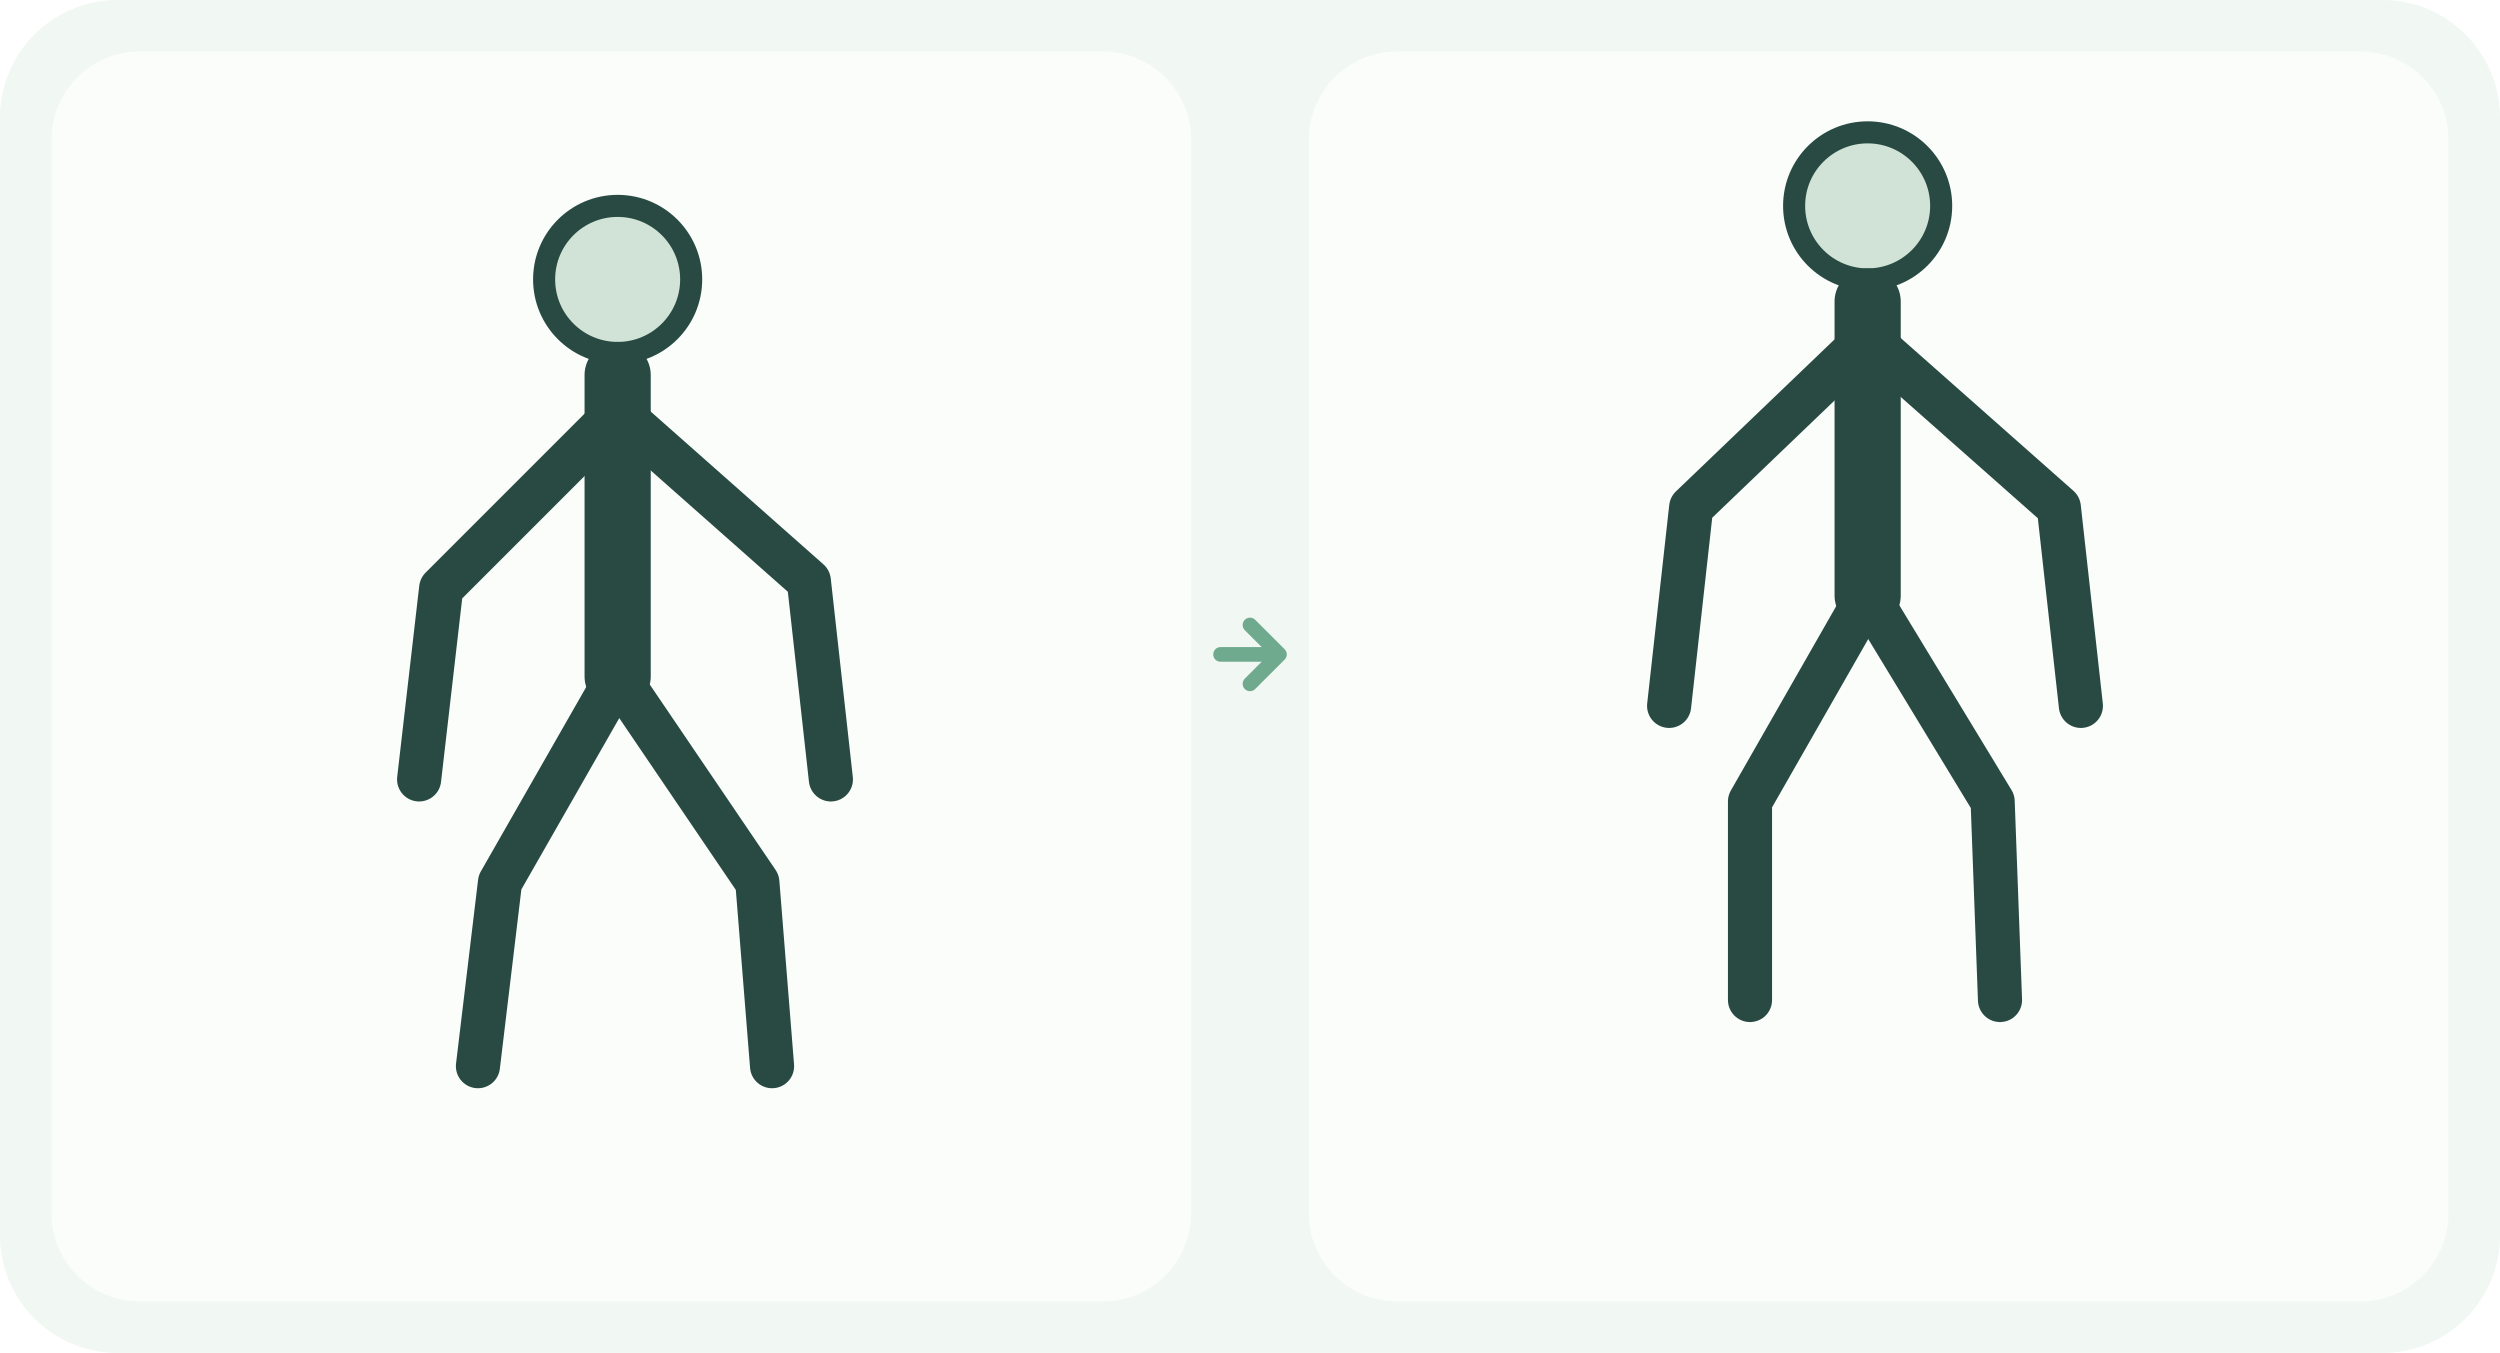
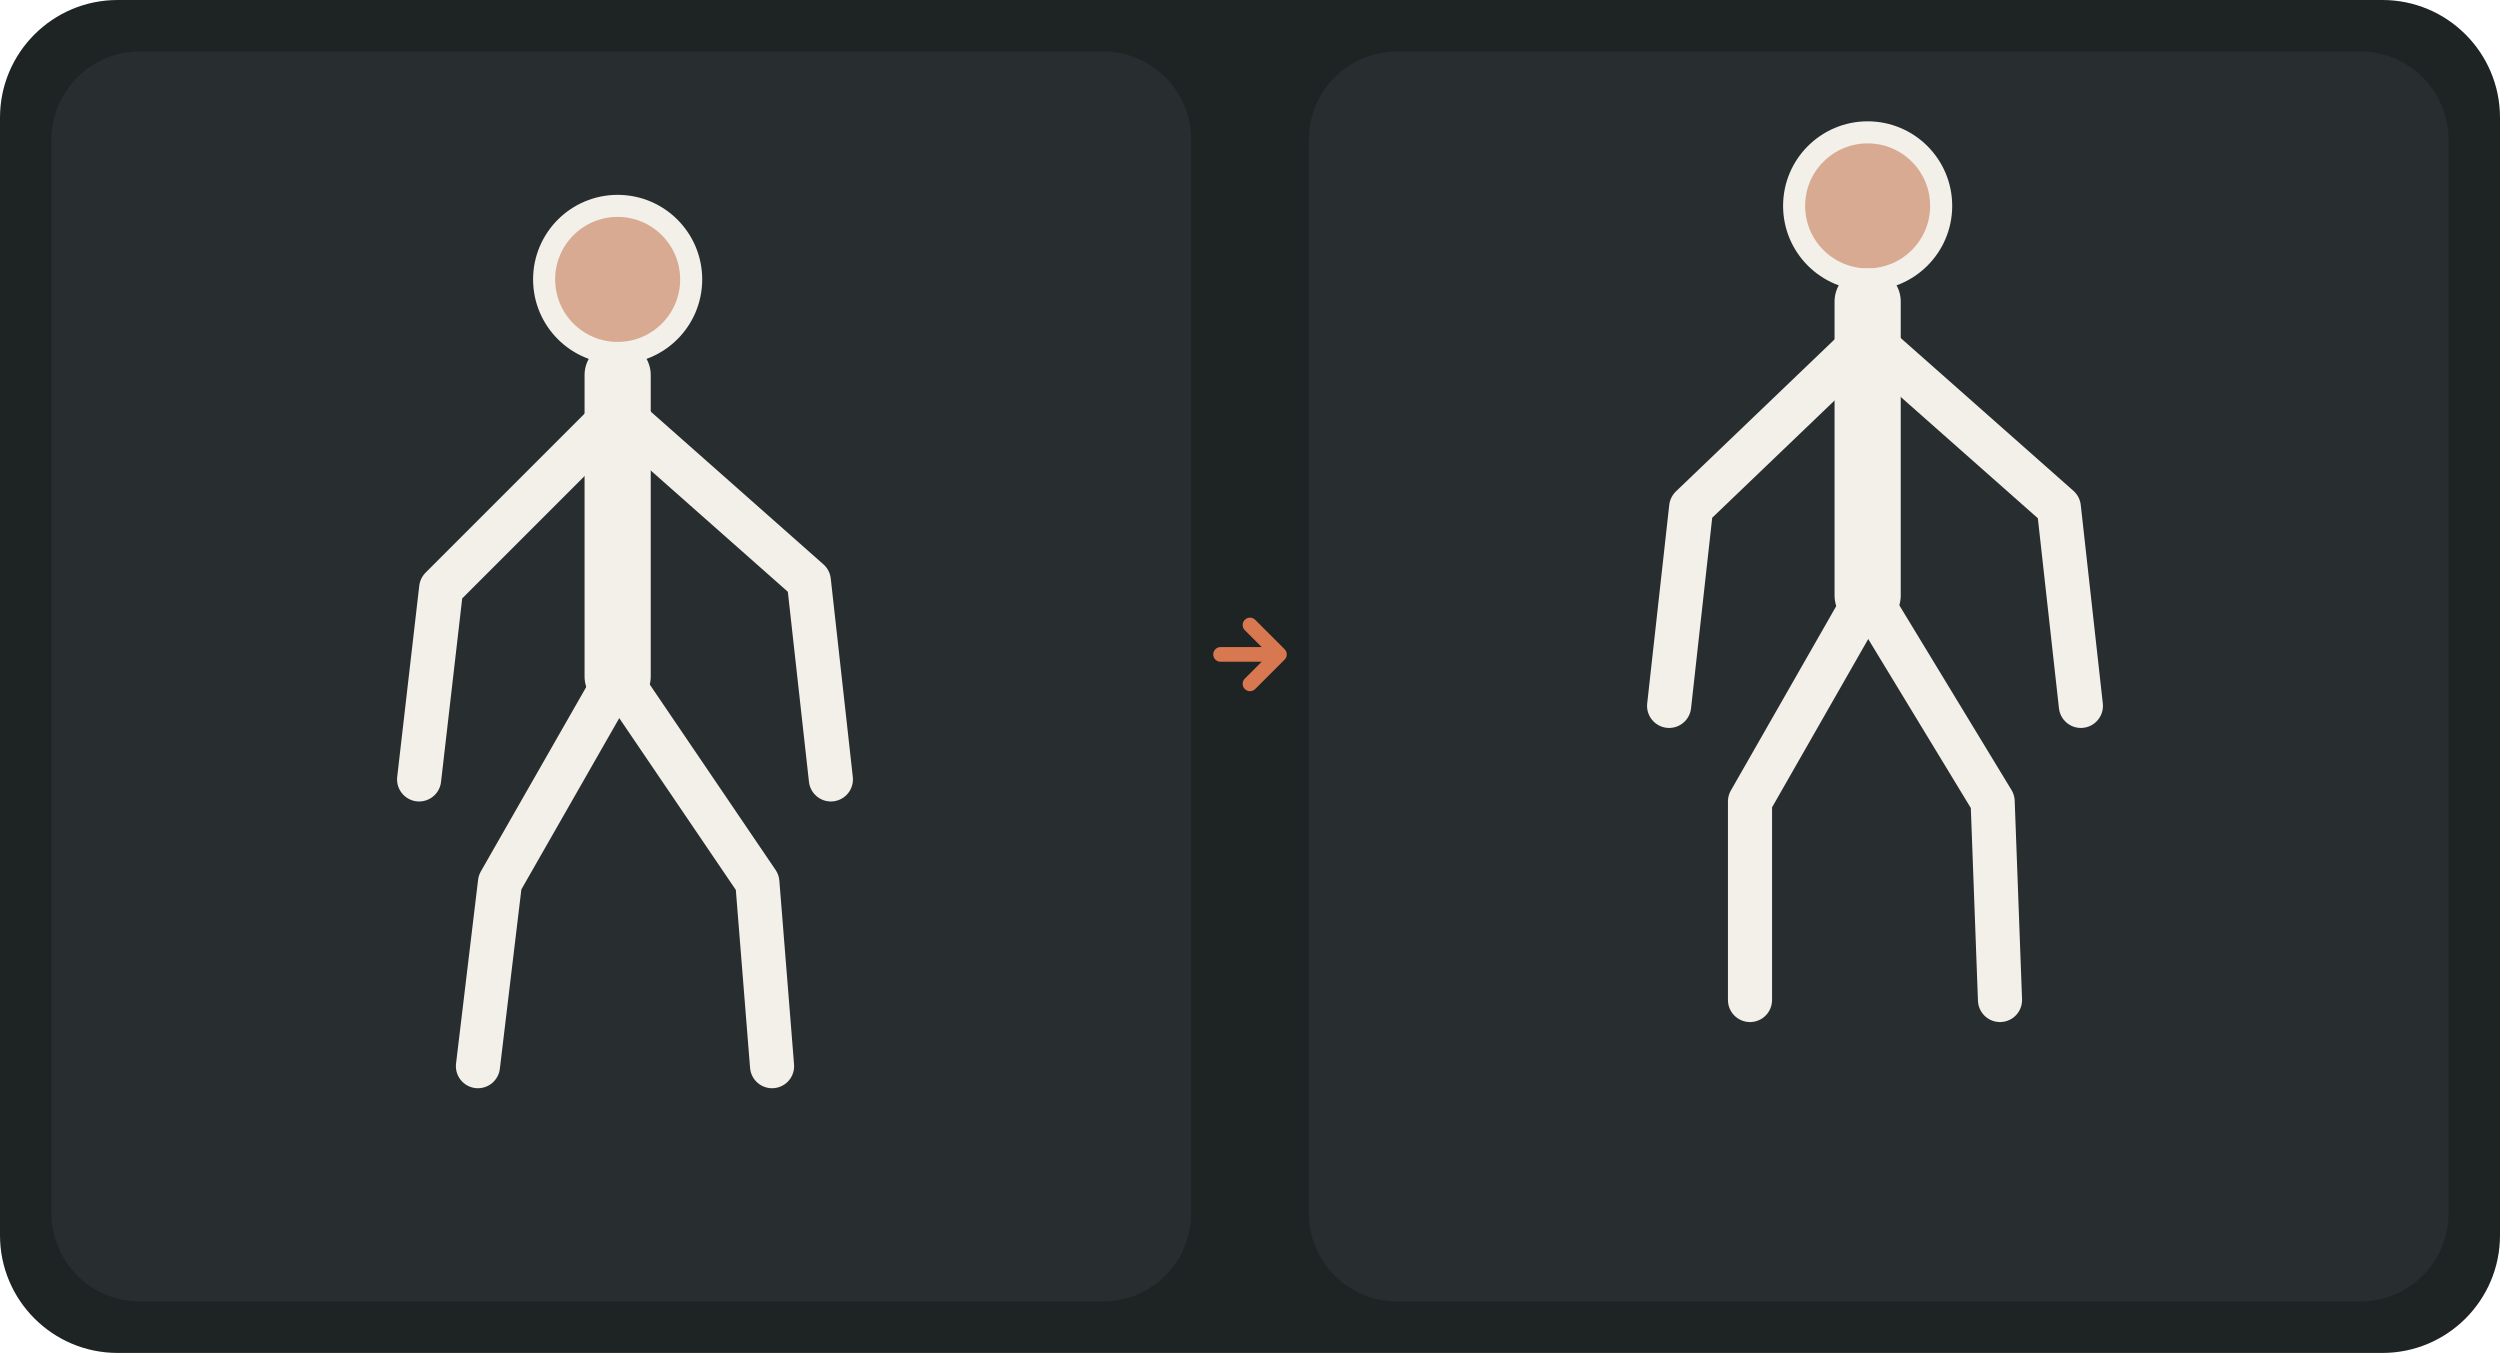
<svg xmlns="http://www.w3.org/2000/svg" viewBox="0 0 340 184" role="img" aria-label="Two positions for calf movement">
-   <rect width="340" height="184" rx="16" fill="#f1f7f2" />
-   <rect x="7" y="7" width="155" height="170" rx="12" fill="#fbfdfb" />
-   <rect x="178" y="7" width="155" height="170" rx="12" fill="#fbfdfb" />
-   <circle cx="84" cy="38" r="10" fill="#d0e3d6" stroke="#284a42" stroke-width="3" />
-   <polyline points="84,51 84,92" fill="none" stroke="#284a42" stroke-width="9" stroke-linejoin="round" stroke-linecap="round" />
-   <polyline points="84,92 68,120 65,145" fill="none" stroke="#284a42" stroke-width="6" stroke-linejoin="round" stroke-linecap="round" />
-   <polyline points="84,92 103,120 105,145" fill="none" stroke="#284a42" stroke-width="6" stroke-linejoin="round" stroke-linecap="round" />
-   <polyline points="84,56 60,80 57,106" fill="none" stroke="#284a42" stroke-width="6" stroke-linejoin="round" stroke-linecap="round" />
-   <polyline points="84,56 110,79 113,106" fill="none" stroke="#284a42" stroke-width="6" stroke-linejoin="round" stroke-linecap="round" />
-   <circle cx="254" cy="28" r="10" fill="#d0e3d6" stroke="#284a42" stroke-width="3" />
-   <polyline points="254,41 254,81" fill="none" stroke="#284a42" stroke-width="9" stroke-linejoin="round" stroke-linecap="round" />
-   <polyline points="254,81 238,109 238,136" fill="none" stroke="#284a42" stroke-width="6" stroke-linejoin="round" stroke-linecap="round" />
-   <polyline points="254,81 271,109 272,136" fill="none" stroke="#284a42" stroke-width="6" stroke-linejoin="round" stroke-linecap="round" />
-   <polyline points="254,46 230,69 227,96" fill="none" stroke="#284a42" stroke-width="6" stroke-linejoin="round" stroke-linecap="round" />
-   <polyline points="254,46 280,69 283,96" fill="none" stroke="#284a42" stroke-width="6" stroke-linejoin="round" stroke-linecap="round" />
-   <path d="M166 89h8m-4-4 4 4-4 4" fill="none" stroke="#70aa8e" stroke-width="2" stroke-linecap="round" stroke-linejoin="round" />
+   <rect width="340" height="184" rx="16" fill="#1e2324" />
+   <rect x="7" y="7" width="155" height="170" rx="12" fill="#282d2f" />
+   <rect x="178" y="7" width="155" height="170" rx="12" fill="#282d2f" />
+   <circle cx="84" cy="38" r="10" fill="#d8aa92" stroke="#f2f0e9" stroke-width="3" />
+   <polyline points="84,51 84,92" fill="none" stroke="#f2f0e9" stroke-width="9" stroke-linejoin="round" stroke-linecap="round" />
+   <polyline points="84,92 68,120 65,145" fill="none" stroke="#f2f0e9" stroke-width="6" stroke-linejoin="round" stroke-linecap="round" />
+   <polyline points="84,92 103,120 105,145" fill="none" stroke="#f2f0e9" stroke-width="6" stroke-linejoin="round" stroke-linecap="round" />
+   <polyline points="84,56 60,80 57,106" fill="none" stroke="#f2f0e9" stroke-width="6" stroke-linejoin="round" stroke-linecap="round" />
+   <polyline points="84,56 110,79 113,106" fill="none" stroke="#f2f0e9" stroke-width="6" stroke-linejoin="round" stroke-linecap="round" />
+   <circle cx="254" cy="28" r="10" fill="#d8aa92" stroke="#f2f0e9" stroke-width="3" />
+   <polyline points="254,41 254,81" fill="none" stroke="#f2f0e9" stroke-width="9" stroke-linejoin="round" stroke-linecap="round" />
+   <polyline points="254,81 238,109 238,136" fill="none" stroke="#f2f0e9" stroke-width="6" stroke-linejoin="round" stroke-linecap="round" />
+   <polyline points="254,81 271,109 272,136" fill="none" stroke="#f2f0e9" stroke-width="6" stroke-linejoin="round" stroke-linecap="round" />
+   <polyline points="254,46 230,69 227,96" fill="none" stroke="#f2f0e9" stroke-width="6" stroke-linejoin="round" stroke-linecap="round" />
+   <polyline points="254,46 280,69 283,96" fill="none" stroke="#f2f0e9" stroke-width="6" stroke-linejoin="round" stroke-linecap="round" />
+   <path d="M166 89h8m-4-4 4 4-4 4" fill="none" stroke="#d77850" stroke-width="2" stroke-linecap="round" stroke-linejoin="round" />
</svg>
